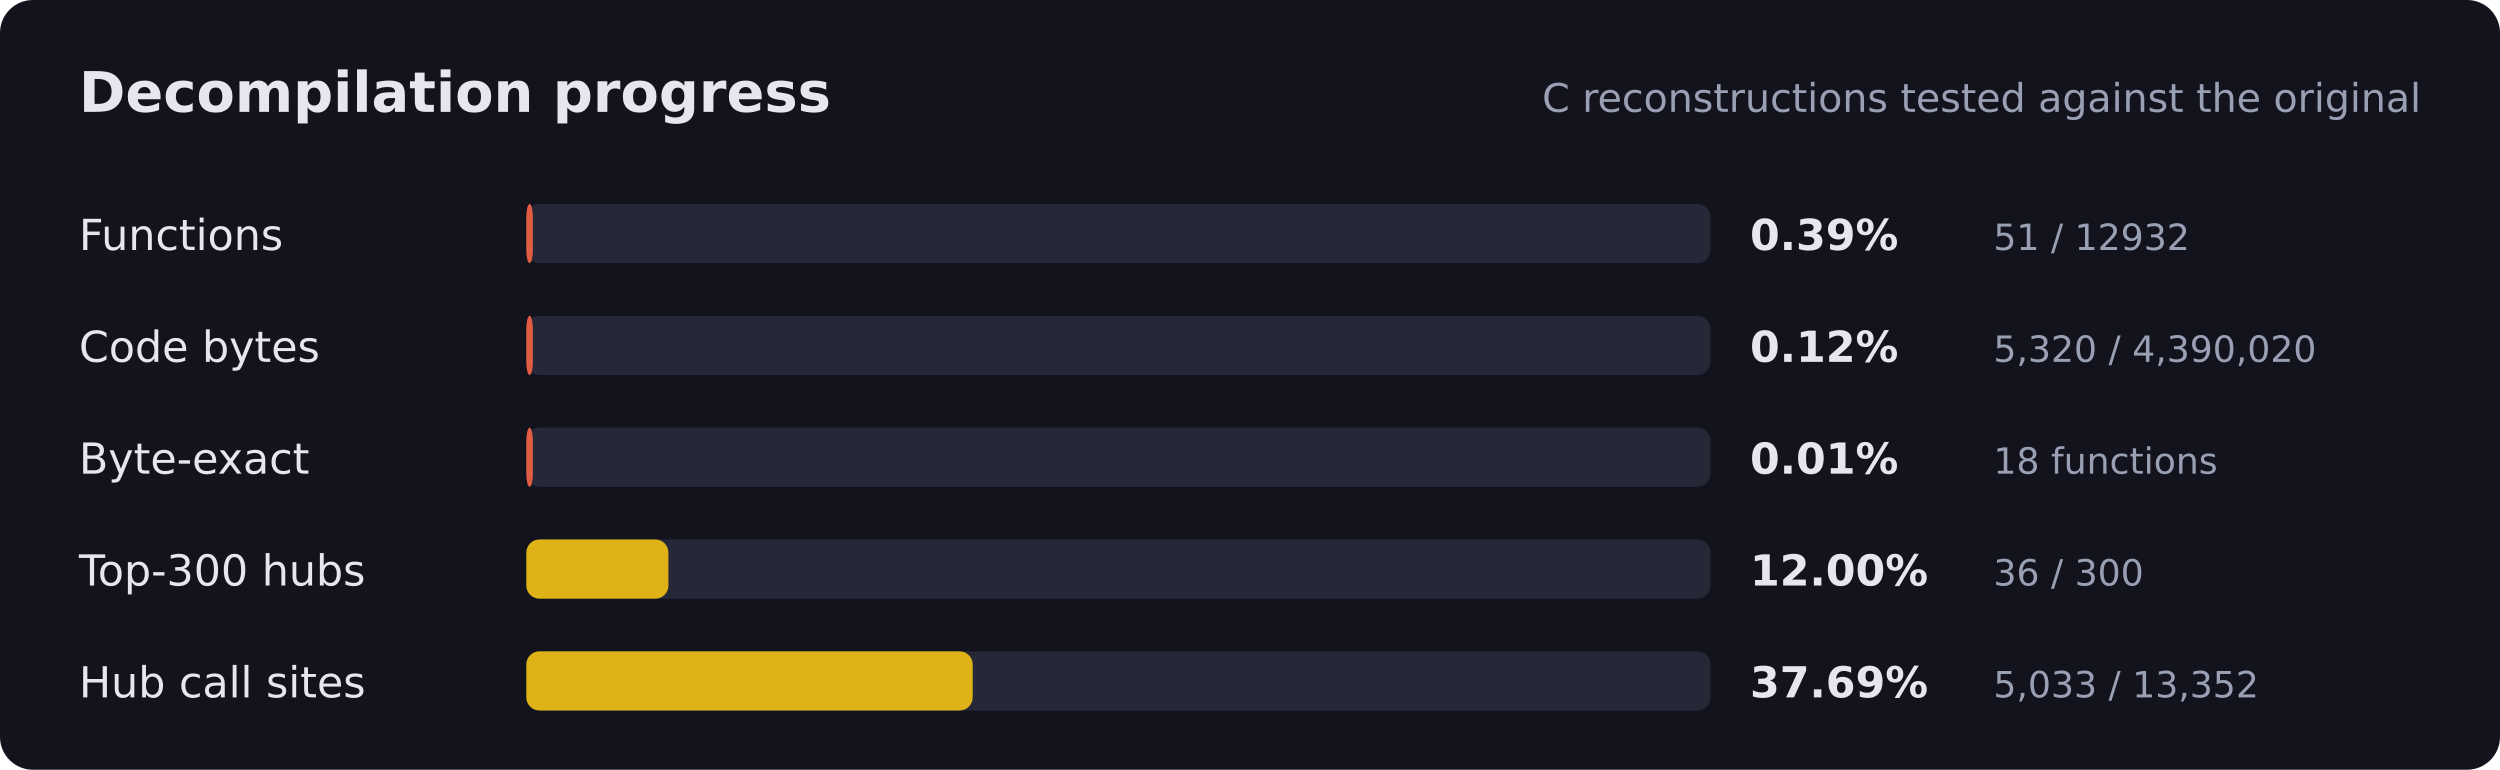
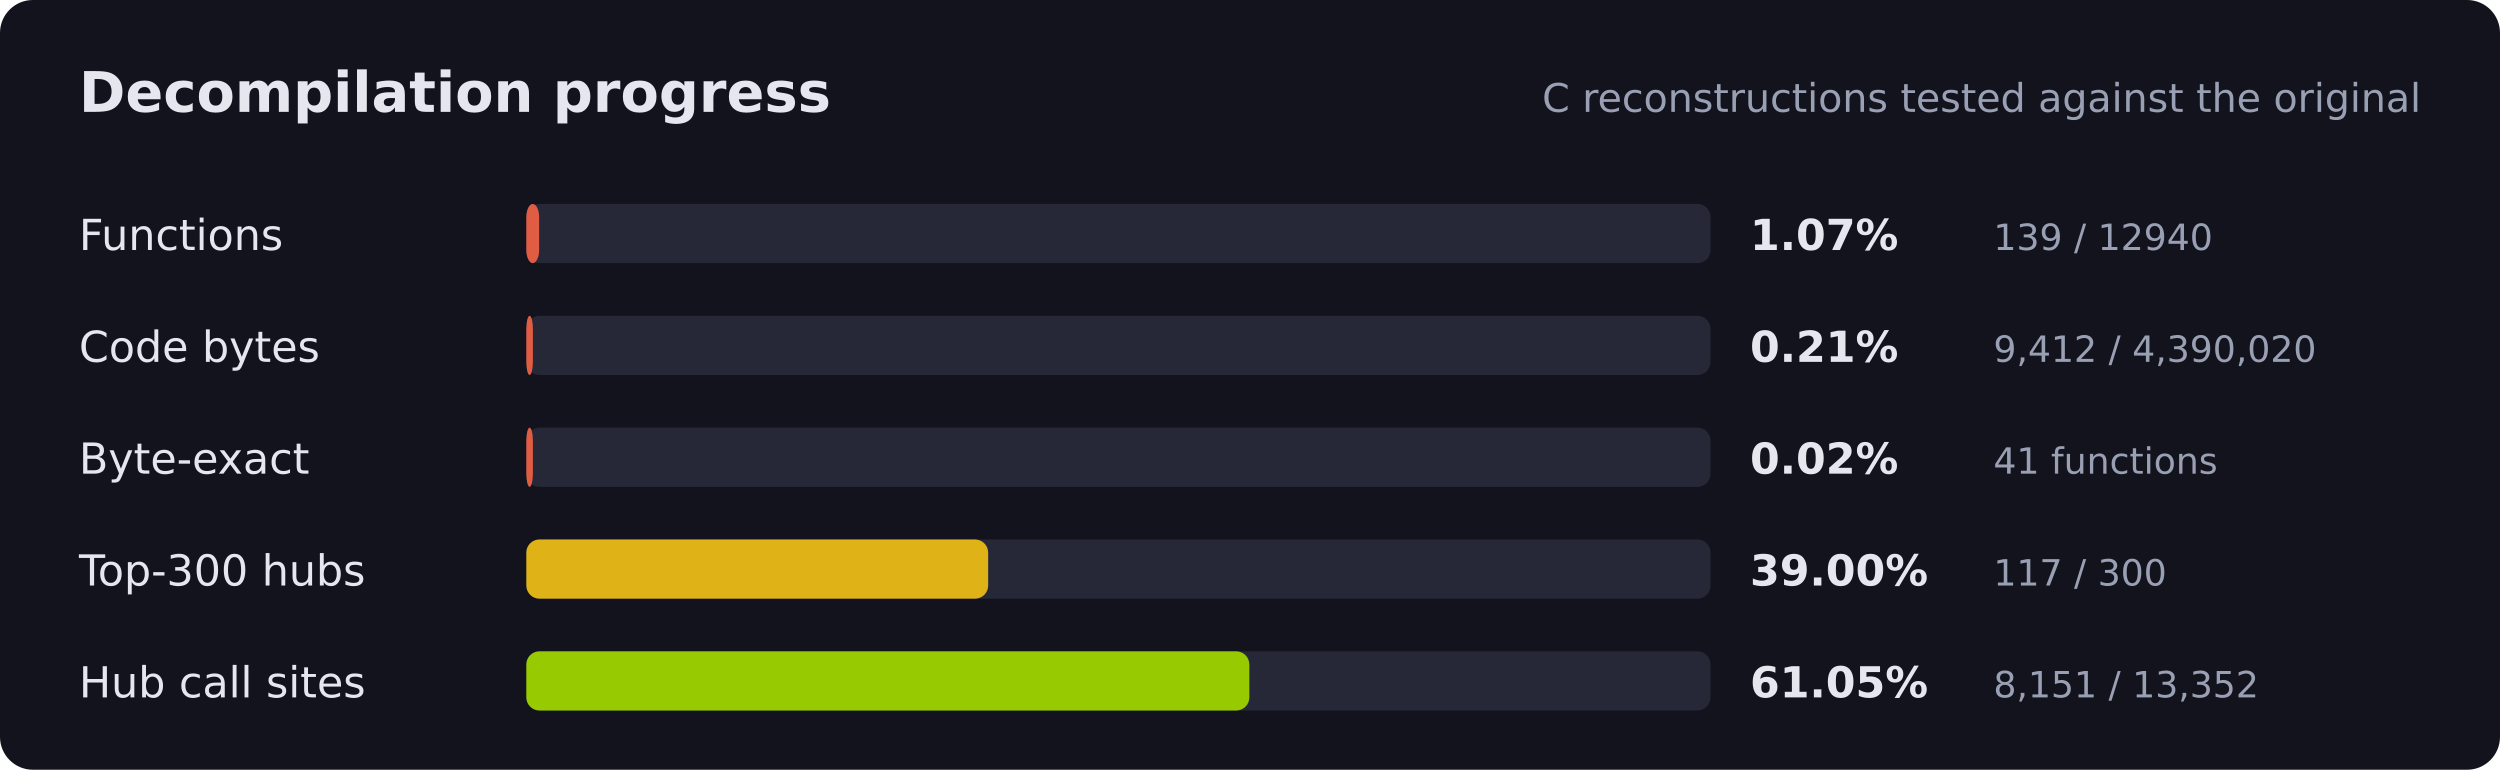
<svg xmlns="http://www.w3.org/2000/svg" width="760" height="234" font-family="Verdana,DejaVu Sans,sans-serif">
  <style>.t{fill:#e6e6ee}.m{fill:#9aa0b4}@media (prefers-color-scheme: light){.bg{fill:#f4f4f8}.t{fill:#1b1b24}.m{fill:#555a6e}.tr{fill:#dcdce6}}</style>
  <rect class="bg" width="760" height="234" rx="10" fill="#12131c" />
  <text class="t" x="24" y="34" font-size="17" font-weight="bold">Decompilation progress</text>
  <text class="m" x="736" y="34" font-size="12" text-anchor="end">C reconstructions tested against the original</text>
  <text class="t" x="24" y="76" font-size="13">Functions</text>
  <rect class="tr" x="160" y="62" width="360" height="18" rx="4" fill="#262838" />
-   <rect x="160" y="62" width="2.0" height="18" rx="4" fill="#e05d44" />
-   <text class="t" x="532" y="76" font-size="13" font-weight="bold">0.39%</text>
-   <text class="m" x="606" y="76" font-size="11">51 / 12932</text>
+   <rect x="160" y="62" width="3.9" height="18" rx="4" fill="#e05d44" />
+   <text class="t" x="532" y="76" font-size="13" font-weight="bold">1.07%</text>
+   <text class="m" x="606" y="76" font-size="11">139 / 12940</text>
  <text class="t" x="24" y="110" font-size="13">Code bytes</text>
  <rect class="tr" x="160" y="96" width="360" height="18" rx="4" fill="#262838" />
  <rect x="160" y="96" width="2.0" height="18" rx="4" fill="#e05d44" />
-   <text class="t" x="532" y="110" font-size="13" font-weight="bold">0.12%</text>
-   <text class="m" x="606" y="110" font-size="11">5,320 / 4,390,020</text>
+   <text class="t" x="532" y="110" font-size="13" font-weight="bold">0.21%</text>
+   <text class="m" x="606" y="110" font-size="11">9,412 / 4,390,020</text>
  <text class="t" x="24" y="144" font-size="13">Byte-exact</text>
  <rect class="tr" x="160" y="130" width="360" height="18" rx="4" fill="#262838" />
  <rect x="160" y="130" width="2.0" height="18" rx="4" fill="#e05d44" />
-   <text class="t" x="532" y="144" font-size="13" font-weight="bold">0.01%</text>
-   <text class="m" x="606" y="144" font-size="11">18 functions</text>
+   <text class="t" x="532" y="144" font-size="13" font-weight="bold">0.02%</text>
+   <text class="m" x="606" y="144" font-size="11">41 functions</text>
  <text class="t" x="24" y="178" font-size="13">Top-300 hubs</text>
  <rect class="tr" x="160" y="164" width="360" height="18" rx="4" fill="#262838" />
-   <rect x="160" y="164" width="43.2" height="18" rx="4" fill="#dfb317" />
-   <text class="t" x="532" y="178" font-size="13" font-weight="bold">12.00%</text>
-   <text class="m" x="606" y="178" font-size="11">36 / 300</text>
+   <rect x="160" y="164" width="140.4" height="18" rx="4" fill="#dfb317" />
+   <text class="t" x="532" y="178" font-size="13" font-weight="bold">39.00%</text>
+   <text class="m" x="606" y="178" font-size="11">117 / 300</text>
  <text class="t" x="24" y="212" font-size="13">Hub call sites</text>
  <rect class="tr" x="160" y="198" width="360" height="18" rx="4" fill="#262838" />
-   <rect x="160" y="198" width="135.7" height="18" rx="4" fill="#dfb317" />
-   <text class="t" x="532" y="212" font-size="13" font-weight="bold">37.69%</text>
-   <text class="m" x="606" y="212" font-size="11">5,033 / 13,352</text>
+   <rect x="160" y="198" width="219.8" height="18" rx="4" fill="#97ca00" />
+   <text class="t" x="532" y="212" font-size="13" font-weight="bold">61.05%</text>
+   <text class="m" x="606" y="212" font-size="11">8,151 / 13,352</text>
</svg>
